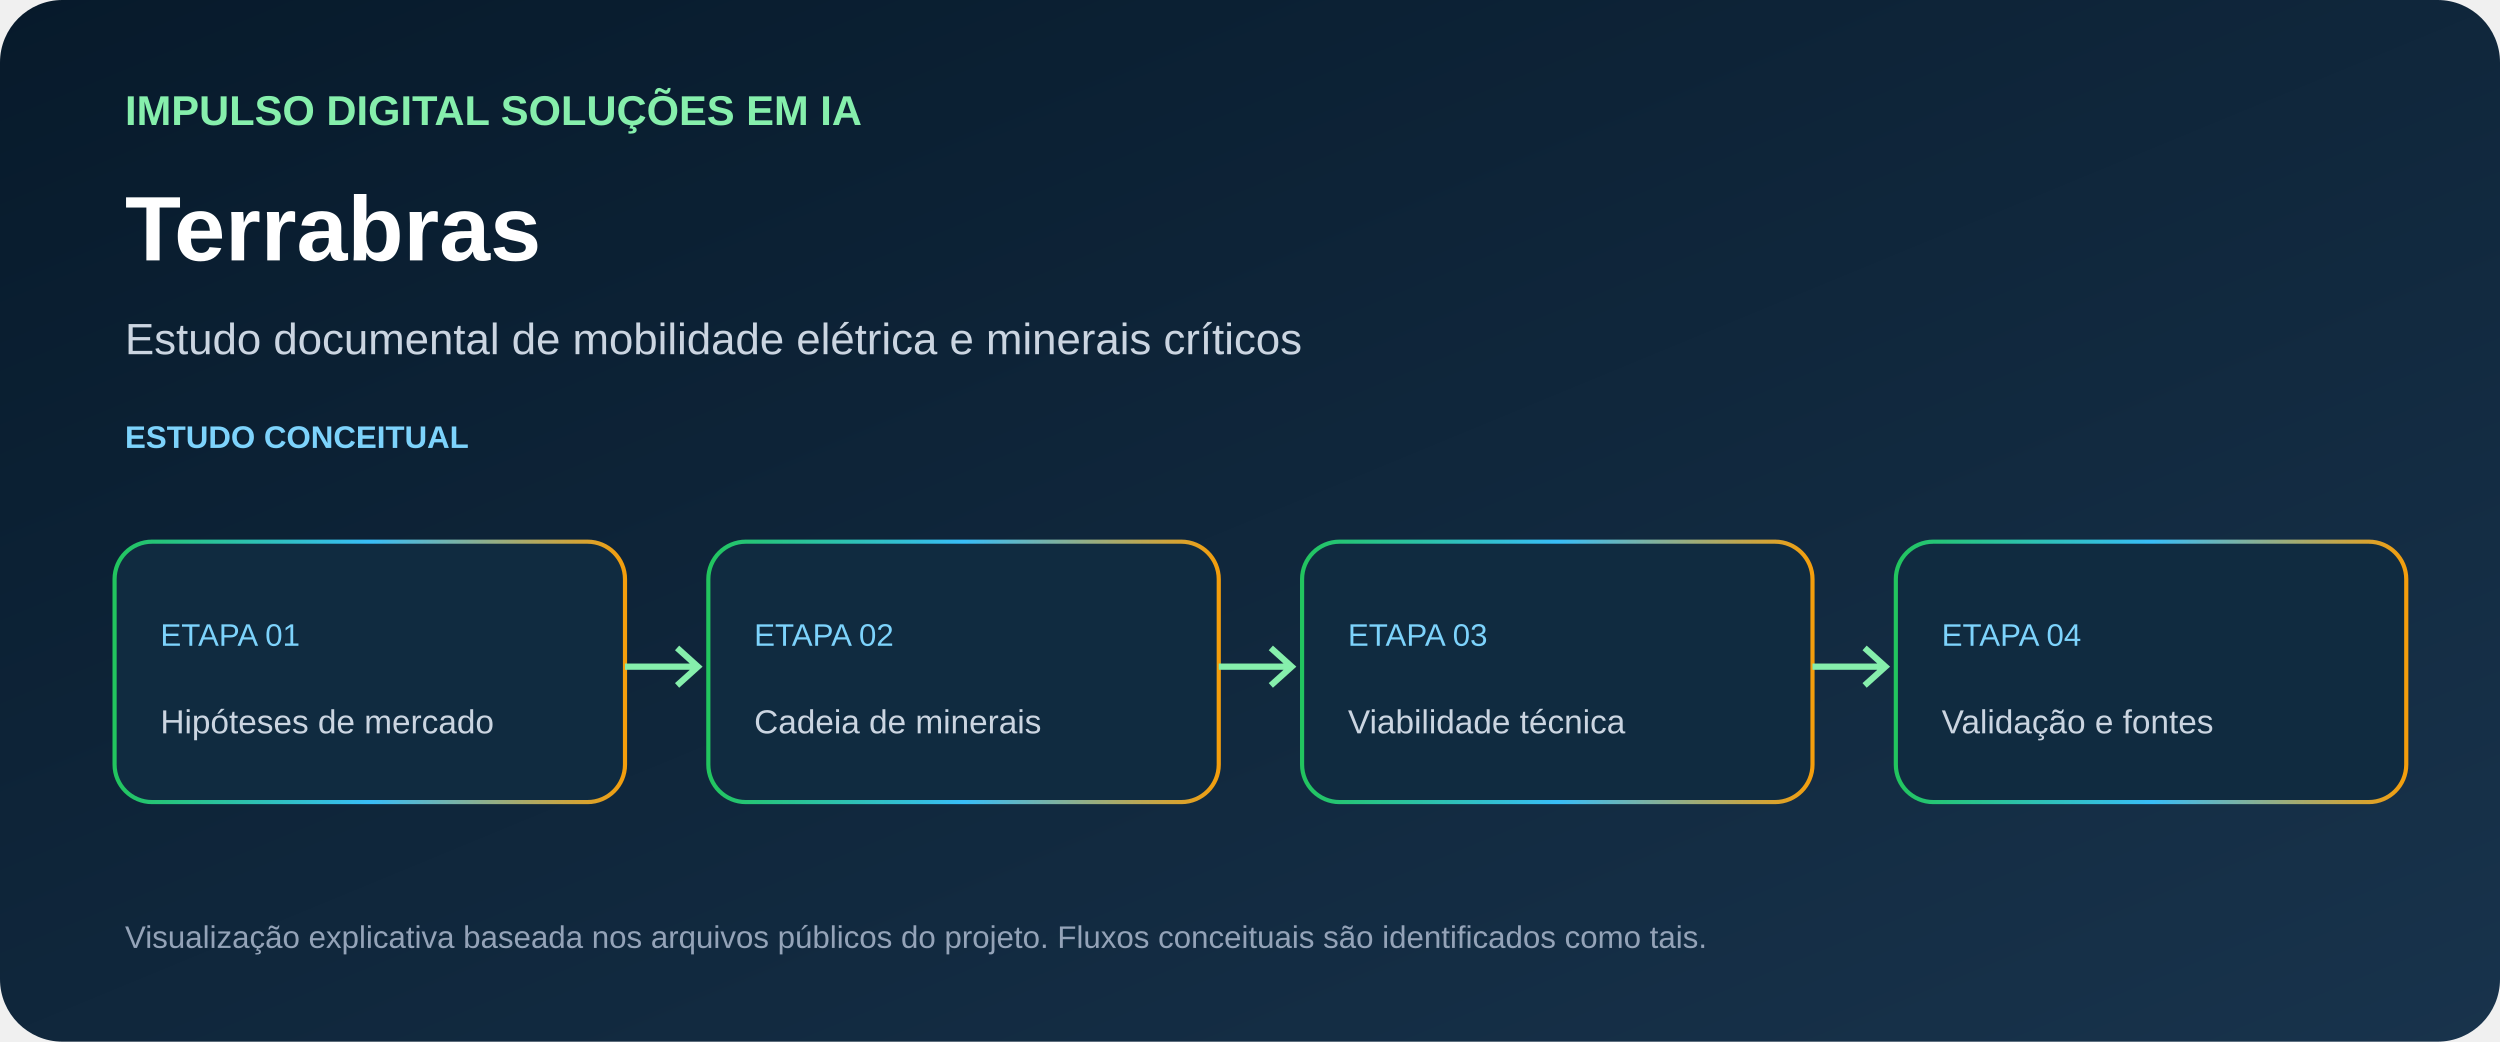
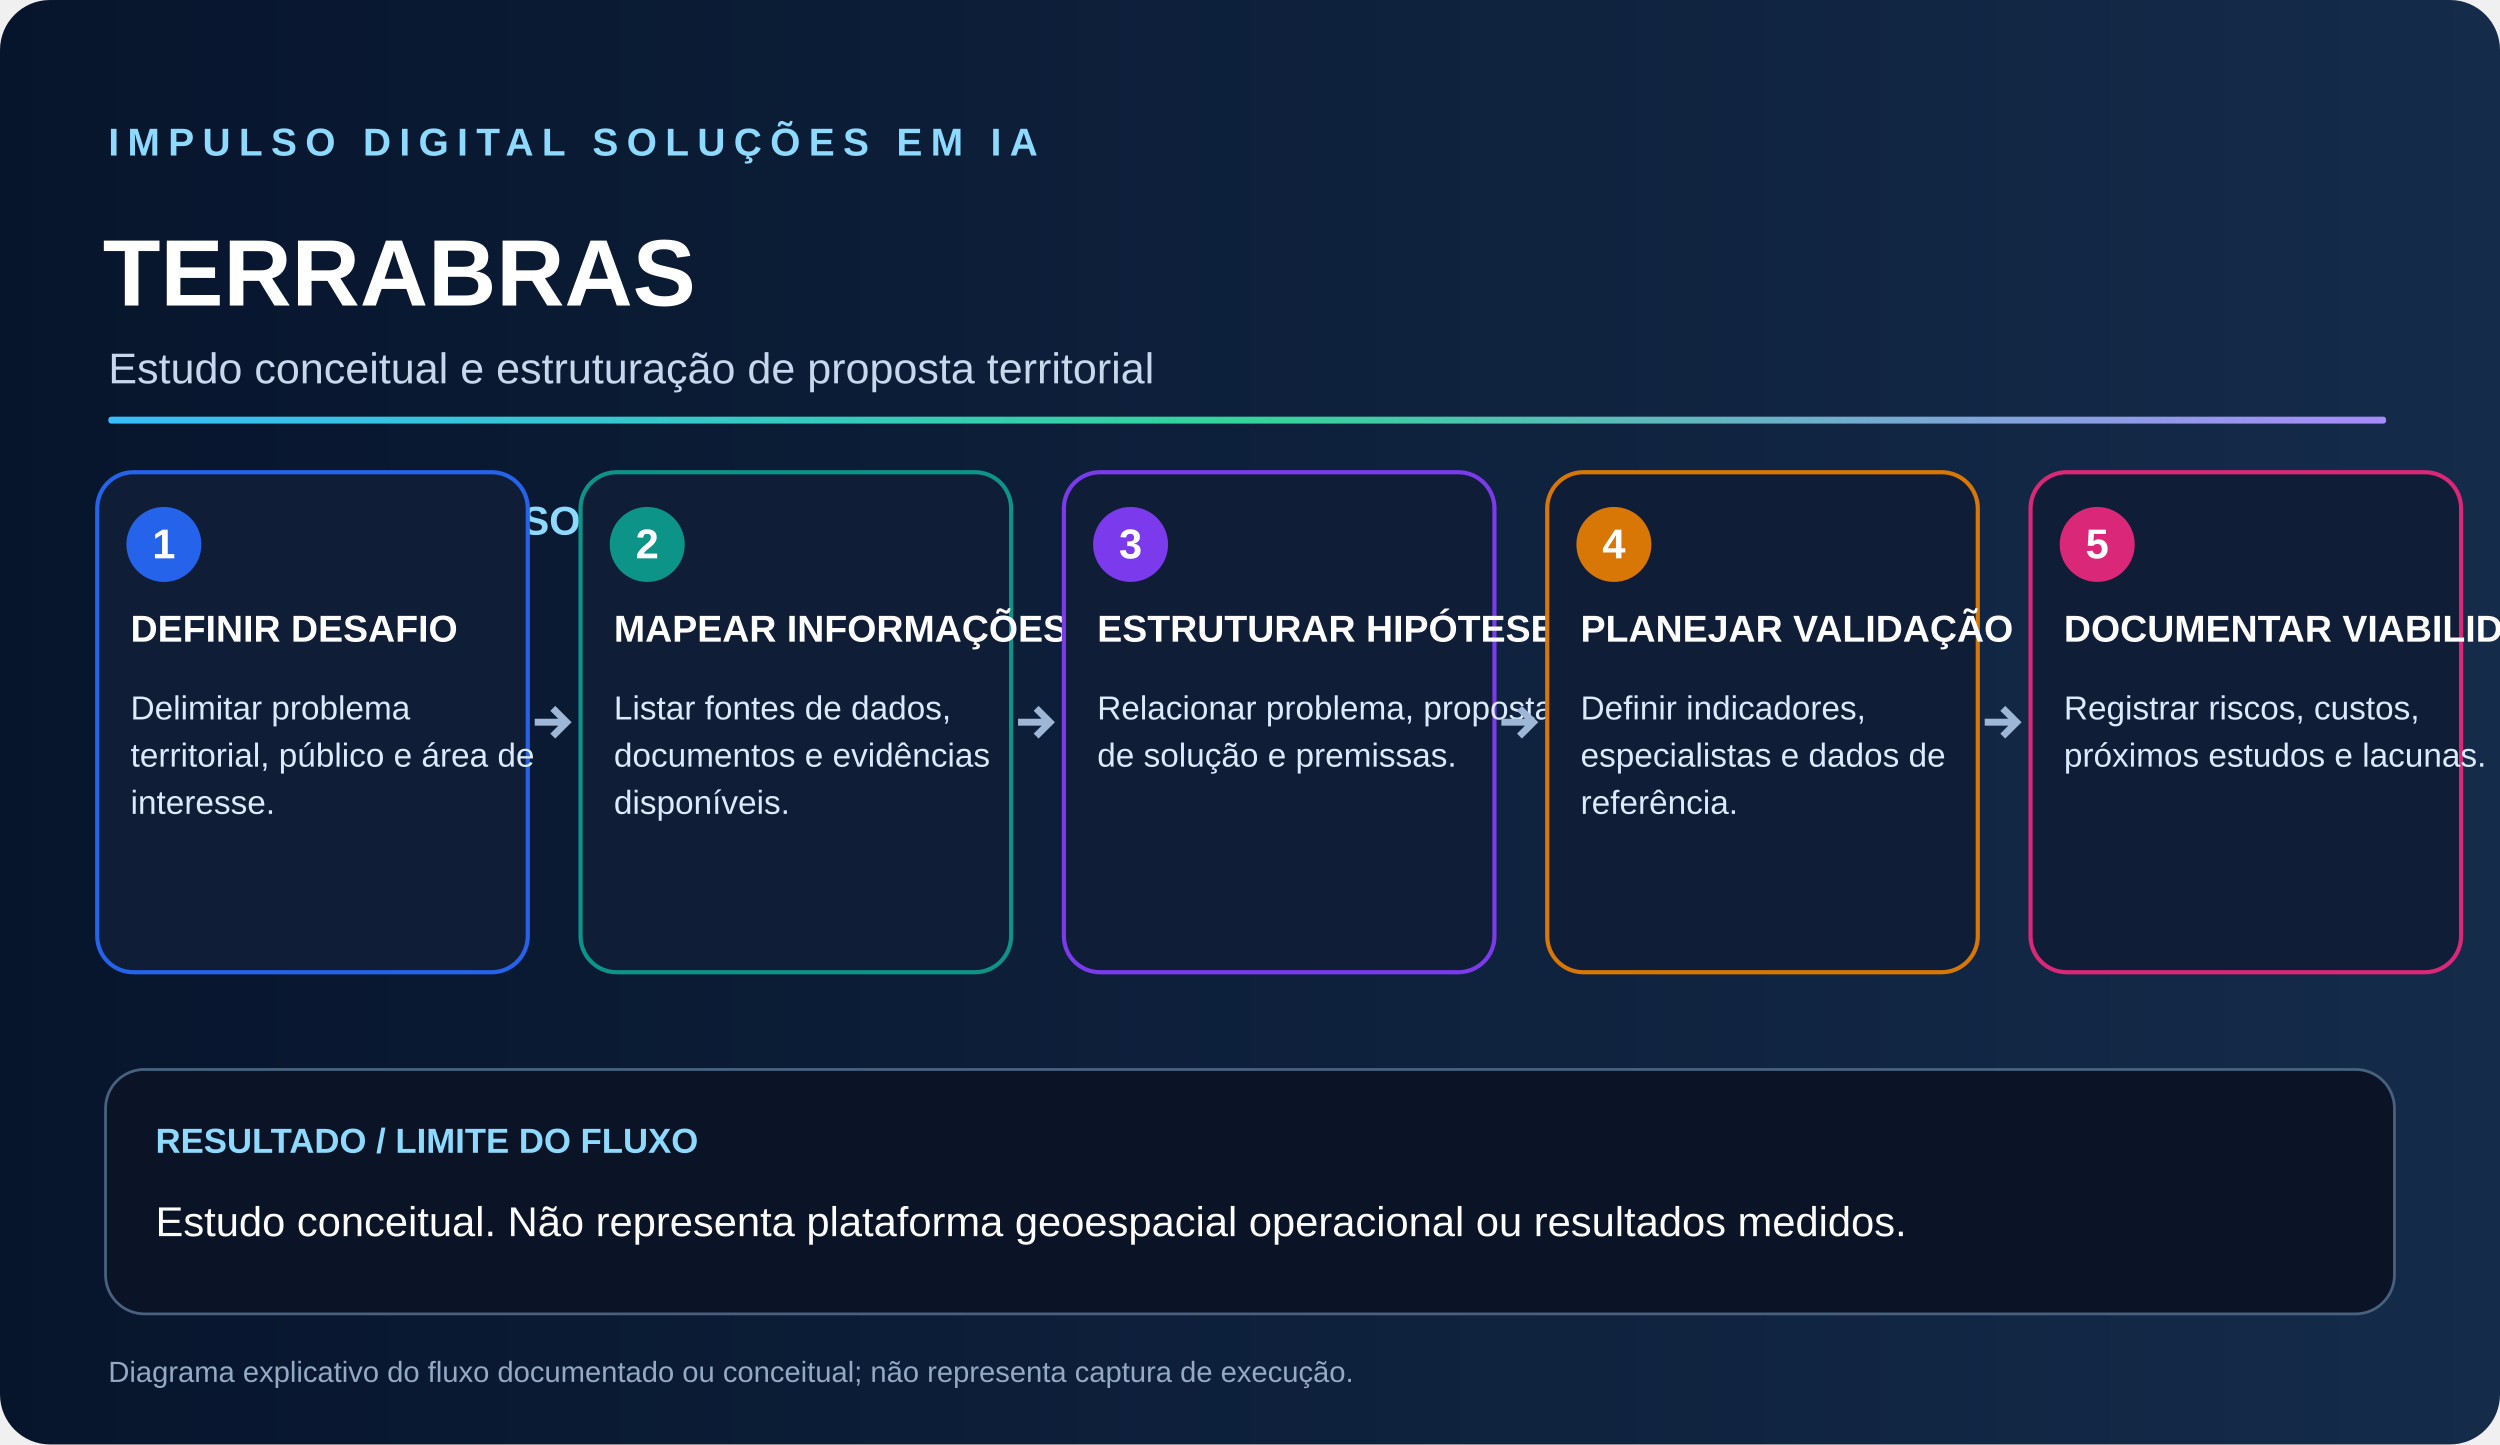
- <svg xmlns="http://www.w3.org/2000/svg" width="1200" height="500" viewBox="0 0 1200 500">
+ <svg xmlns="http://www.w3.org/2000/svg" width="1800" height="1040" viewBox="0 0 1800 1040" role="img">
  <defs>
-     <linearGradient id="b" x2="1" y2="1">
-       <stop stop-color="#071a2b" />
-       <stop offset="1" stop-color="#18334c" />
+     <linearGradient id="bg">
+       <stop stop-color="#07152c" />
+       <stop offset="1" stop-color="#142b4a" />
    </linearGradient>
-     <linearGradient id="g">
-       <stop stop-color="#22c55e" />
-       <stop offset=".5" stop-color="#38bdf8" />
-       <stop offset="1" stop-color="#f59e0b" />
+     <linearGradient id="line">
+       <stop stop-color="#38bdf8" />
+       <stop offset=".5" stop-color="#34d399" />
+       <stop offset="1" stop-color="#a78bfa" />
    </linearGradient>
  </defs>
-   <rect width="1200" height="500" rx="30" fill="url(#b)" />
-   <text x="60" y="60" fill="#86efac" font-family="Arial" font-size="20" font-weight="bold">IMPULSO DIGITAL SOLUÇÕES EM IA</text>
-   <text x="60" y="125" fill="white" font-family="Arial" font-size="44" font-weight="bold">Terrabras</text>
-   <text x="60" y="170" fill="#cbd5e1" font-family="Arial" font-size="21">Estudo documental de mobilidade elétrica e minerais críticos</text>
-   <text x="60" y="215" fill="#7dd3fc" font-family="Arial" font-size="15" font-weight="bold">ESTUDO CONCEITUAL</text>
-   <rect x="55" y="260" width="245" height="125" rx="18" fill="#102b40" stroke="url(#g)" stroke-width="2" />
-   <text x="77" y="310" fill="#7dd3fc" font-family="Arial" font-size="15">ETAPA 01</text>
-   <text x="77" y="352" fill="#cbd5e1" font-family="Arial,sans-serif" font-size="16">Hipóteses de mercado</text>
-   <path d="M300 320h35m-10 -9 10 9-10 9" stroke="#86efac" stroke-width="3" fill="none" />
-   <rect x="340" y="260" width="245" height="125" rx="18" fill="#102b40" stroke="url(#g)" stroke-width="2" />
-   <text x="362" y="310" fill="#7dd3fc" font-family="Arial" font-size="15">ETAPA 02</text>
-   <text x="362" y="352" fill="#cbd5e1" font-family="Arial,sans-serif" font-size="16">Cadeia de minerais</text>
-   <path d="M585 320h35m-10 -9 10 9-10 9" stroke="#86efac" stroke-width="3" fill="none" />
-   <rect x="625" y="260" width="245" height="125" rx="18" fill="#102b40" stroke="url(#g)" stroke-width="2" />
-   <text x="647" y="310" fill="#7dd3fc" font-family="Arial" font-size="15">ETAPA 03</text>
-   <text x="647" y="352" fill="#cbd5e1" font-family="Arial,sans-serif" font-size="16">Viabilidade técnica</text>
-   <path d="M870 320h35m-10 -9 10 9-10 9" stroke="#86efac" stroke-width="3" fill="none" />
-   <rect x="910" y="260" width="245" height="125" rx="18" fill="#102b40" stroke="url(#g)" stroke-width="2" />
-   <text x="932" y="310" fill="#7dd3fc" font-family="Arial" font-size="15">ETAPA 04</text>
-   <text x="932" y="352" fill="#cbd5e1" font-family="Arial,sans-serif" font-size="16">Validação e fontes</text>
-   <text x="60" y="455" fill="#94a3b8" font-family="Arial" font-size="15">Visualização explicativa baseada nos arquivos públicos do projeto. Fluxos conceituais são identificados como tais.</text>
+   <rect width="1800" height="1040" rx="36" fill="url(#bg)" />
+   <text x="78" y="112" font-family="Arial" font-size="28" font-weight="800" letter-spacing="6" fill="#8edaff">IMPULSO DIGITAL SOLUÇÕES EM IA</text>
+   <text x="74" y="220" font-family="Arial" font-size="68" font-weight="900" fill="#fff">TERRABRAS</text>
+   <text x="78" y="276" font-family="Arial" font-size="31" fill="#c7d8ed">Estudo conceitual e estruturação de proposta territorial</text>
+   <rect x="78" y="300" width="1640" height="5" rx="2" fill="url(#line)" />
+   <text x="78" y="385" font-family="Arial" font-size="29" font-weight="800" fill="#8edaff">FLUXO PASSO A PASSO</text>
+   <rect x="70" y="340" width="310" height="360" rx="26" fill="#101d36" stroke="#2563eb" stroke-width="3" />
+   <circle cx="118" cy="392" r="27" fill="#2563eb" />
+   <text x="118" y="402" text-anchor="middle" font-family="Arial" font-size="30" font-weight="800" fill="#fff">1</text>
+   <text x="94" y="462" font-family="Arial" font-size="27" font-weight="800" fill="#fff">DEFINIR DESAFIO</text>
+   <text x="94" y="518" font-family="Arial" font-size="24" fill="#dbeafe">
+     <tspan x="94" dy="0">Delimitar problema</tspan>
+     <tspan x="94" dy="34">territorial, público e área de</tspan>
+     <tspan x="94" dy="34">interesse.</tspan>
+   </text>
+   <path d="M385 520h22m-9 -10l10 10 -10 10" fill="none" stroke="#9fb7d7" stroke-width="5" />
+   <rect x="418" y="340" width="310" height="360" rx="26" fill="#101d36" stroke="#0d9488" stroke-width="3" />
+   <circle cx="466" cy="392" r="27" fill="#0d9488" />
+   <text x="466" y="402" text-anchor="middle" font-family="Arial" font-size="30" font-weight="800" fill="#fff">2</text>
+   <text x="442" y="462" font-family="Arial" font-size="27" font-weight="800" fill="#fff">MAPEAR INFORMAÇÕES</text>
+   <text x="442" y="518" font-family="Arial" font-size="24" fill="#dbeafe">
+     <tspan x="442" dy="0">Listar fontes de dados,</tspan>
+     <tspan x="442" dy="34">documentos e evidências</tspan>
+     <tspan x="442" dy="34">disponíveis.</tspan>
+   </text>
+   <path d="M733 520h22m-9 -10l10 10 -10 10" fill="none" stroke="#9fb7d7" stroke-width="5" />
+   <rect x="766" y="340" width="310" height="360" rx="26" fill="#101d36" stroke="#7c3aed" stroke-width="3" />
+   <circle cx="814" cy="392" r="27" fill="#7c3aed" />
+   <text x="814" y="402" text-anchor="middle" font-family="Arial" font-size="30" font-weight="800" fill="#fff">3</text>
+   <text x="790" y="462" font-family="Arial" font-size="27" font-weight="800" fill="#fff">ESTRUTURAR HIPÓTESE</text>
+   <text x="790" y="518" font-family="Arial" font-size="24" fill="#dbeafe">
+     <tspan x="790" dy="0">Relacionar problema, proposta</tspan>
+     <tspan x="790" dy="34">de solução e premissas.</tspan>
+   </text>
+   <path d="M1081 520h22m-9 -10l10 10 -10 10" fill="none" stroke="#9fb7d7" stroke-width="5" />
+   <rect x="1114" y="340" width="310" height="360" rx="26" fill="#101d36" stroke="#d97706" stroke-width="3" />
+   <circle cx="1162" cy="392" r="27" fill="#d97706" />
+   <text x="1162" y="402" text-anchor="middle" font-family="Arial" font-size="30" font-weight="800" fill="#fff">4</text>
+   <text x="1138" y="462" font-family="Arial" font-size="27" font-weight="800" fill="#fff">PLANEJAR VALIDAÇÃO</text>
+   <text x="1138" y="518" font-family="Arial" font-size="24" fill="#dbeafe">
+     <tspan x="1138" dy="0">Definir indicadores,</tspan>
+     <tspan x="1138" dy="34">especialistas e dados de</tspan>
+     <tspan x="1138" dy="34">referência.</tspan>
+   </text>
+   <path d="M1429 520h22m-9 -10l10 10 -10 10" fill="none" stroke="#9fb7d7" stroke-width="5" />
+   <rect x="1462" y="340" width="310" height="360" rx="26" fill="#101d36" stroke="#db2777" stroke-width="3" />
+   <circle cx="1510" cy="392" r="27" fill="#db2777" />
+   <text x="1510" y="402" text-anchor="middle" font-family="Arial" font-size="30" font-weight="800" fill="#fff">5</text>
+   <text x="1486" y="462" font-family="Arial" font-size="27" font-weight="800" fill="#fff">DOCUMENTAR VIABILIDADE</text>
+   <text x="1486" y="518" font-family="Arial" font-size="24" fill="#dbeafe">
+     <tspan x="1486" dy="0">Registrar riscos, custos,</tspan>
+     <tspan x="1486" dy="34">próximos estudos e lacunas.</tspan>
+   </text>
+   <rect x="76" y="770" width="1648" height="176" rx="28" fill="#0b1427" stroke="#47617e" stroke-width="2" />
+   <text x="112" y="830" font-family="Arial" font-size="25" font-weight="800" fill="#8edaff">RESULTADO / LIMITE DO FLUXO</text>
+   <text x="112" y="890" font-family="Arial" font-size="30" fill="#fff">Estudo conceitual. Não representa plataforma geoespacial operacional ou resultados medidos.</text>
+   <text x="78" y="995" font-family="Arial" font-size="21" fill="#93a9c4">Diagrama explicativo do fluxo documentado ou conceitual; não representa captura de execução.</text>
</svg>
